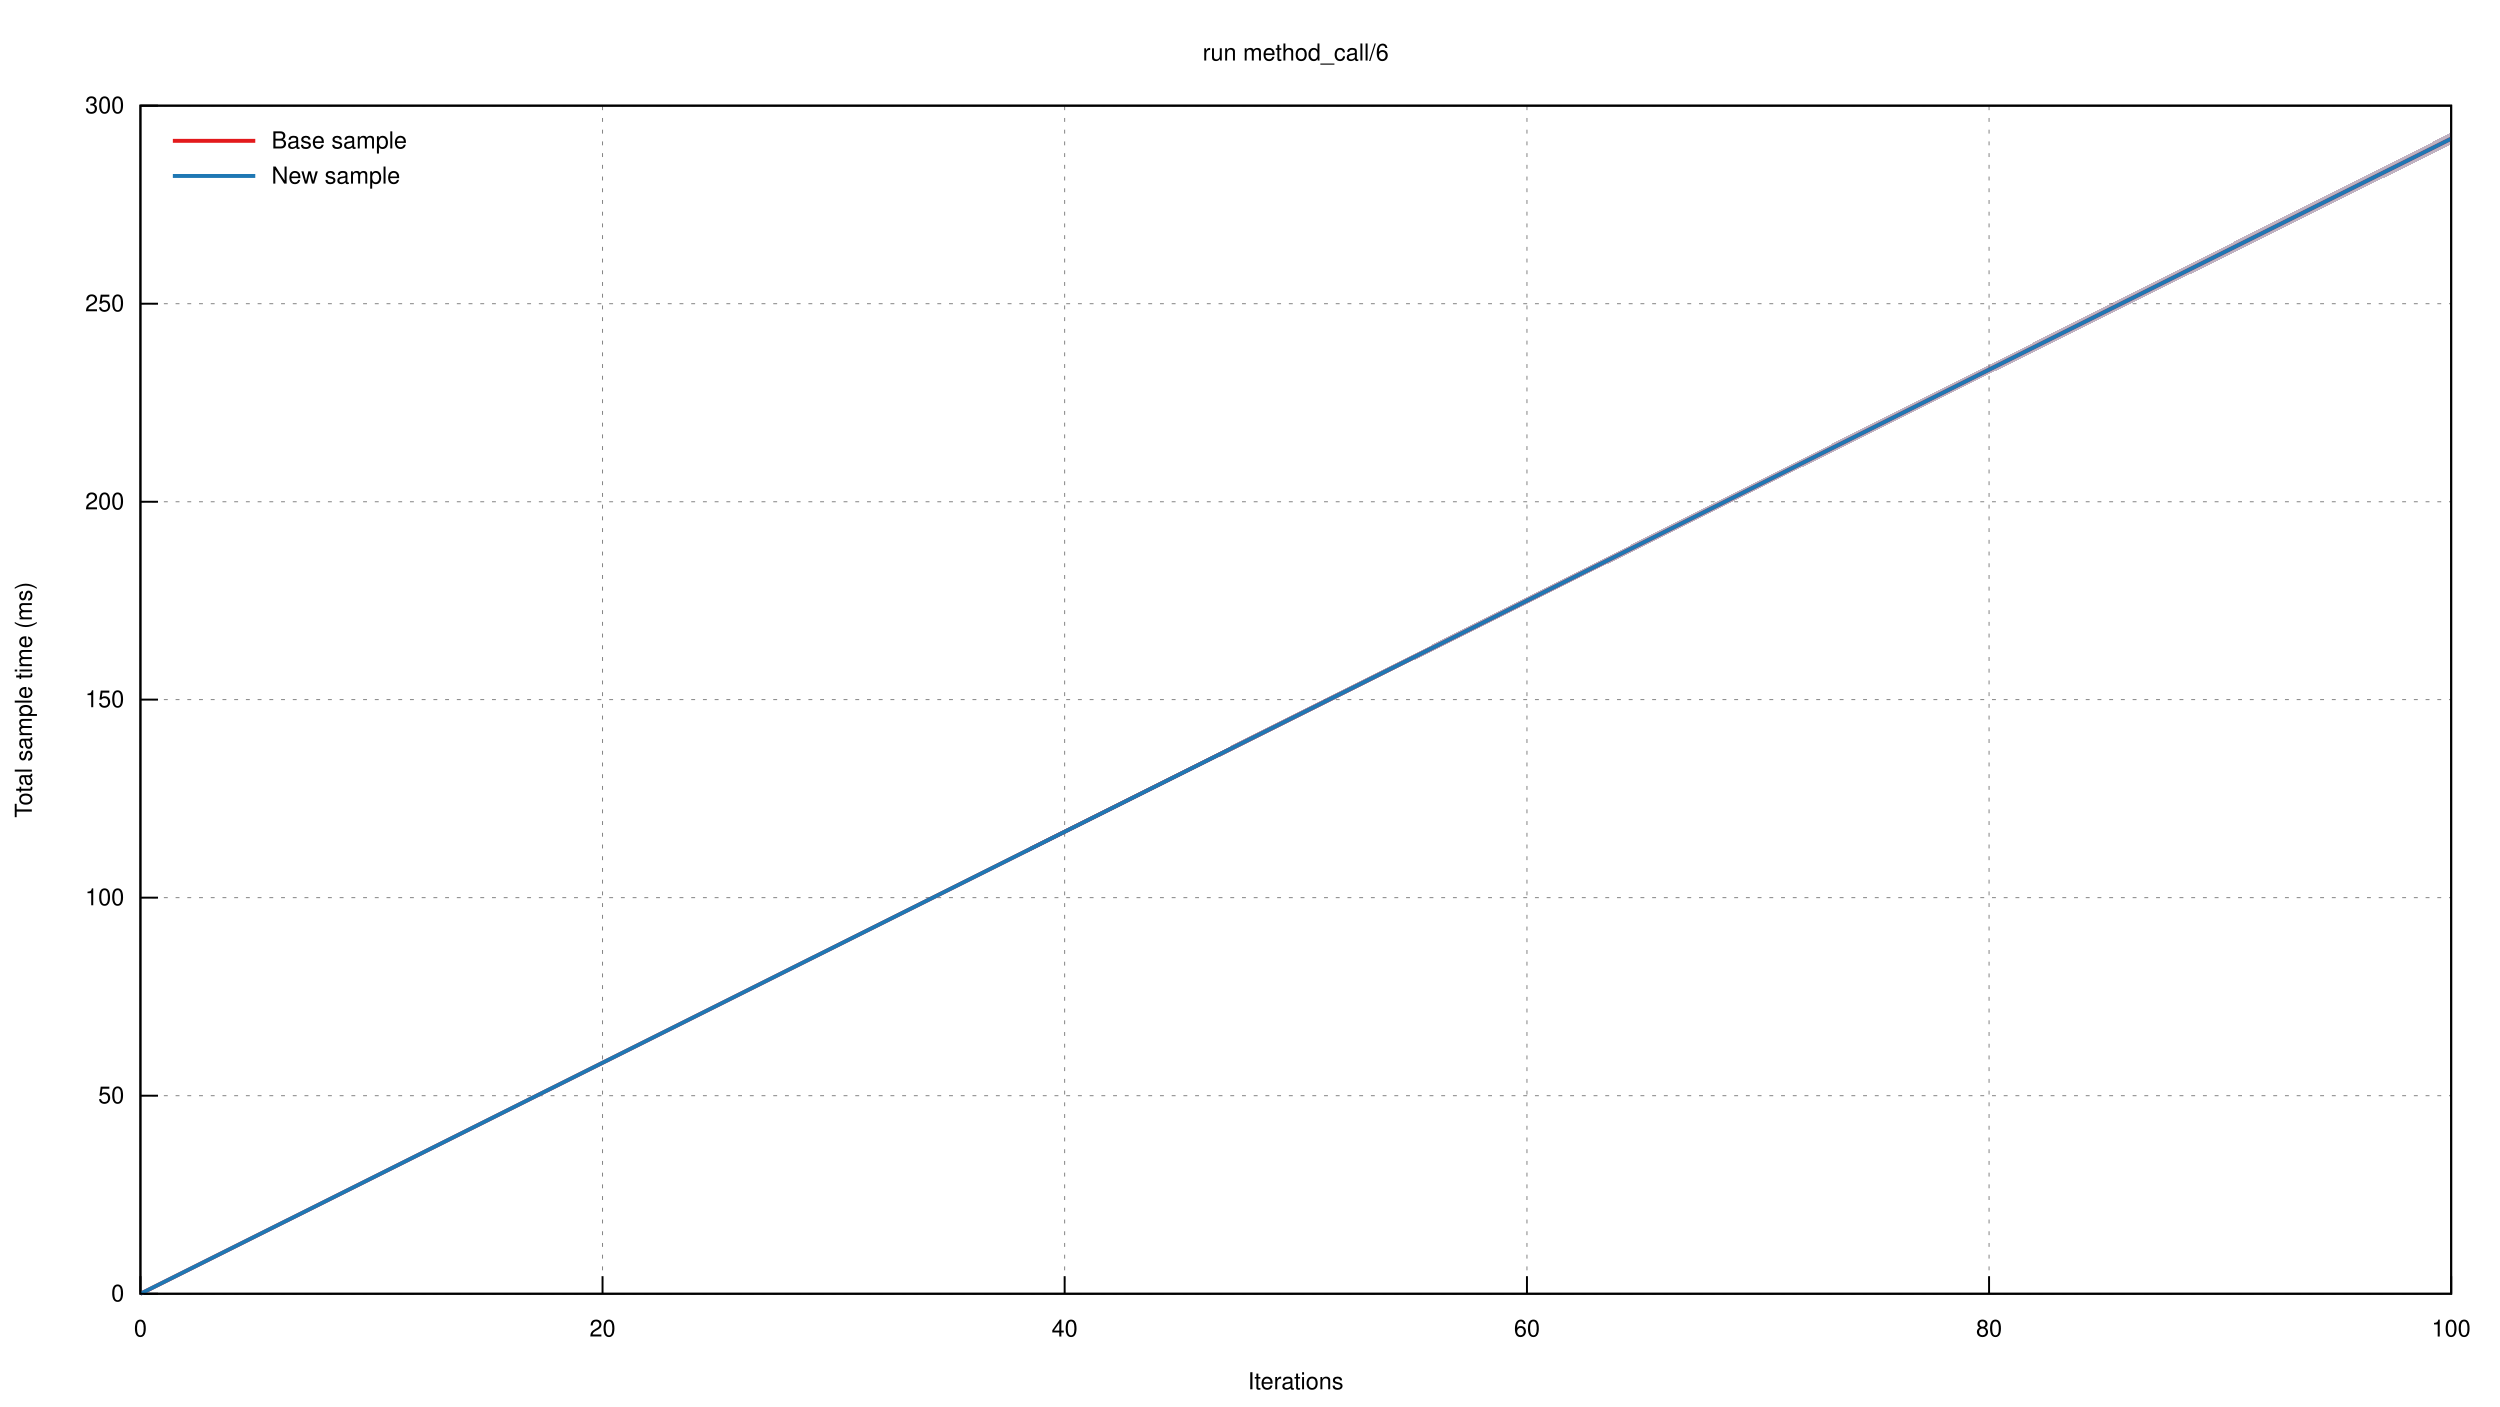
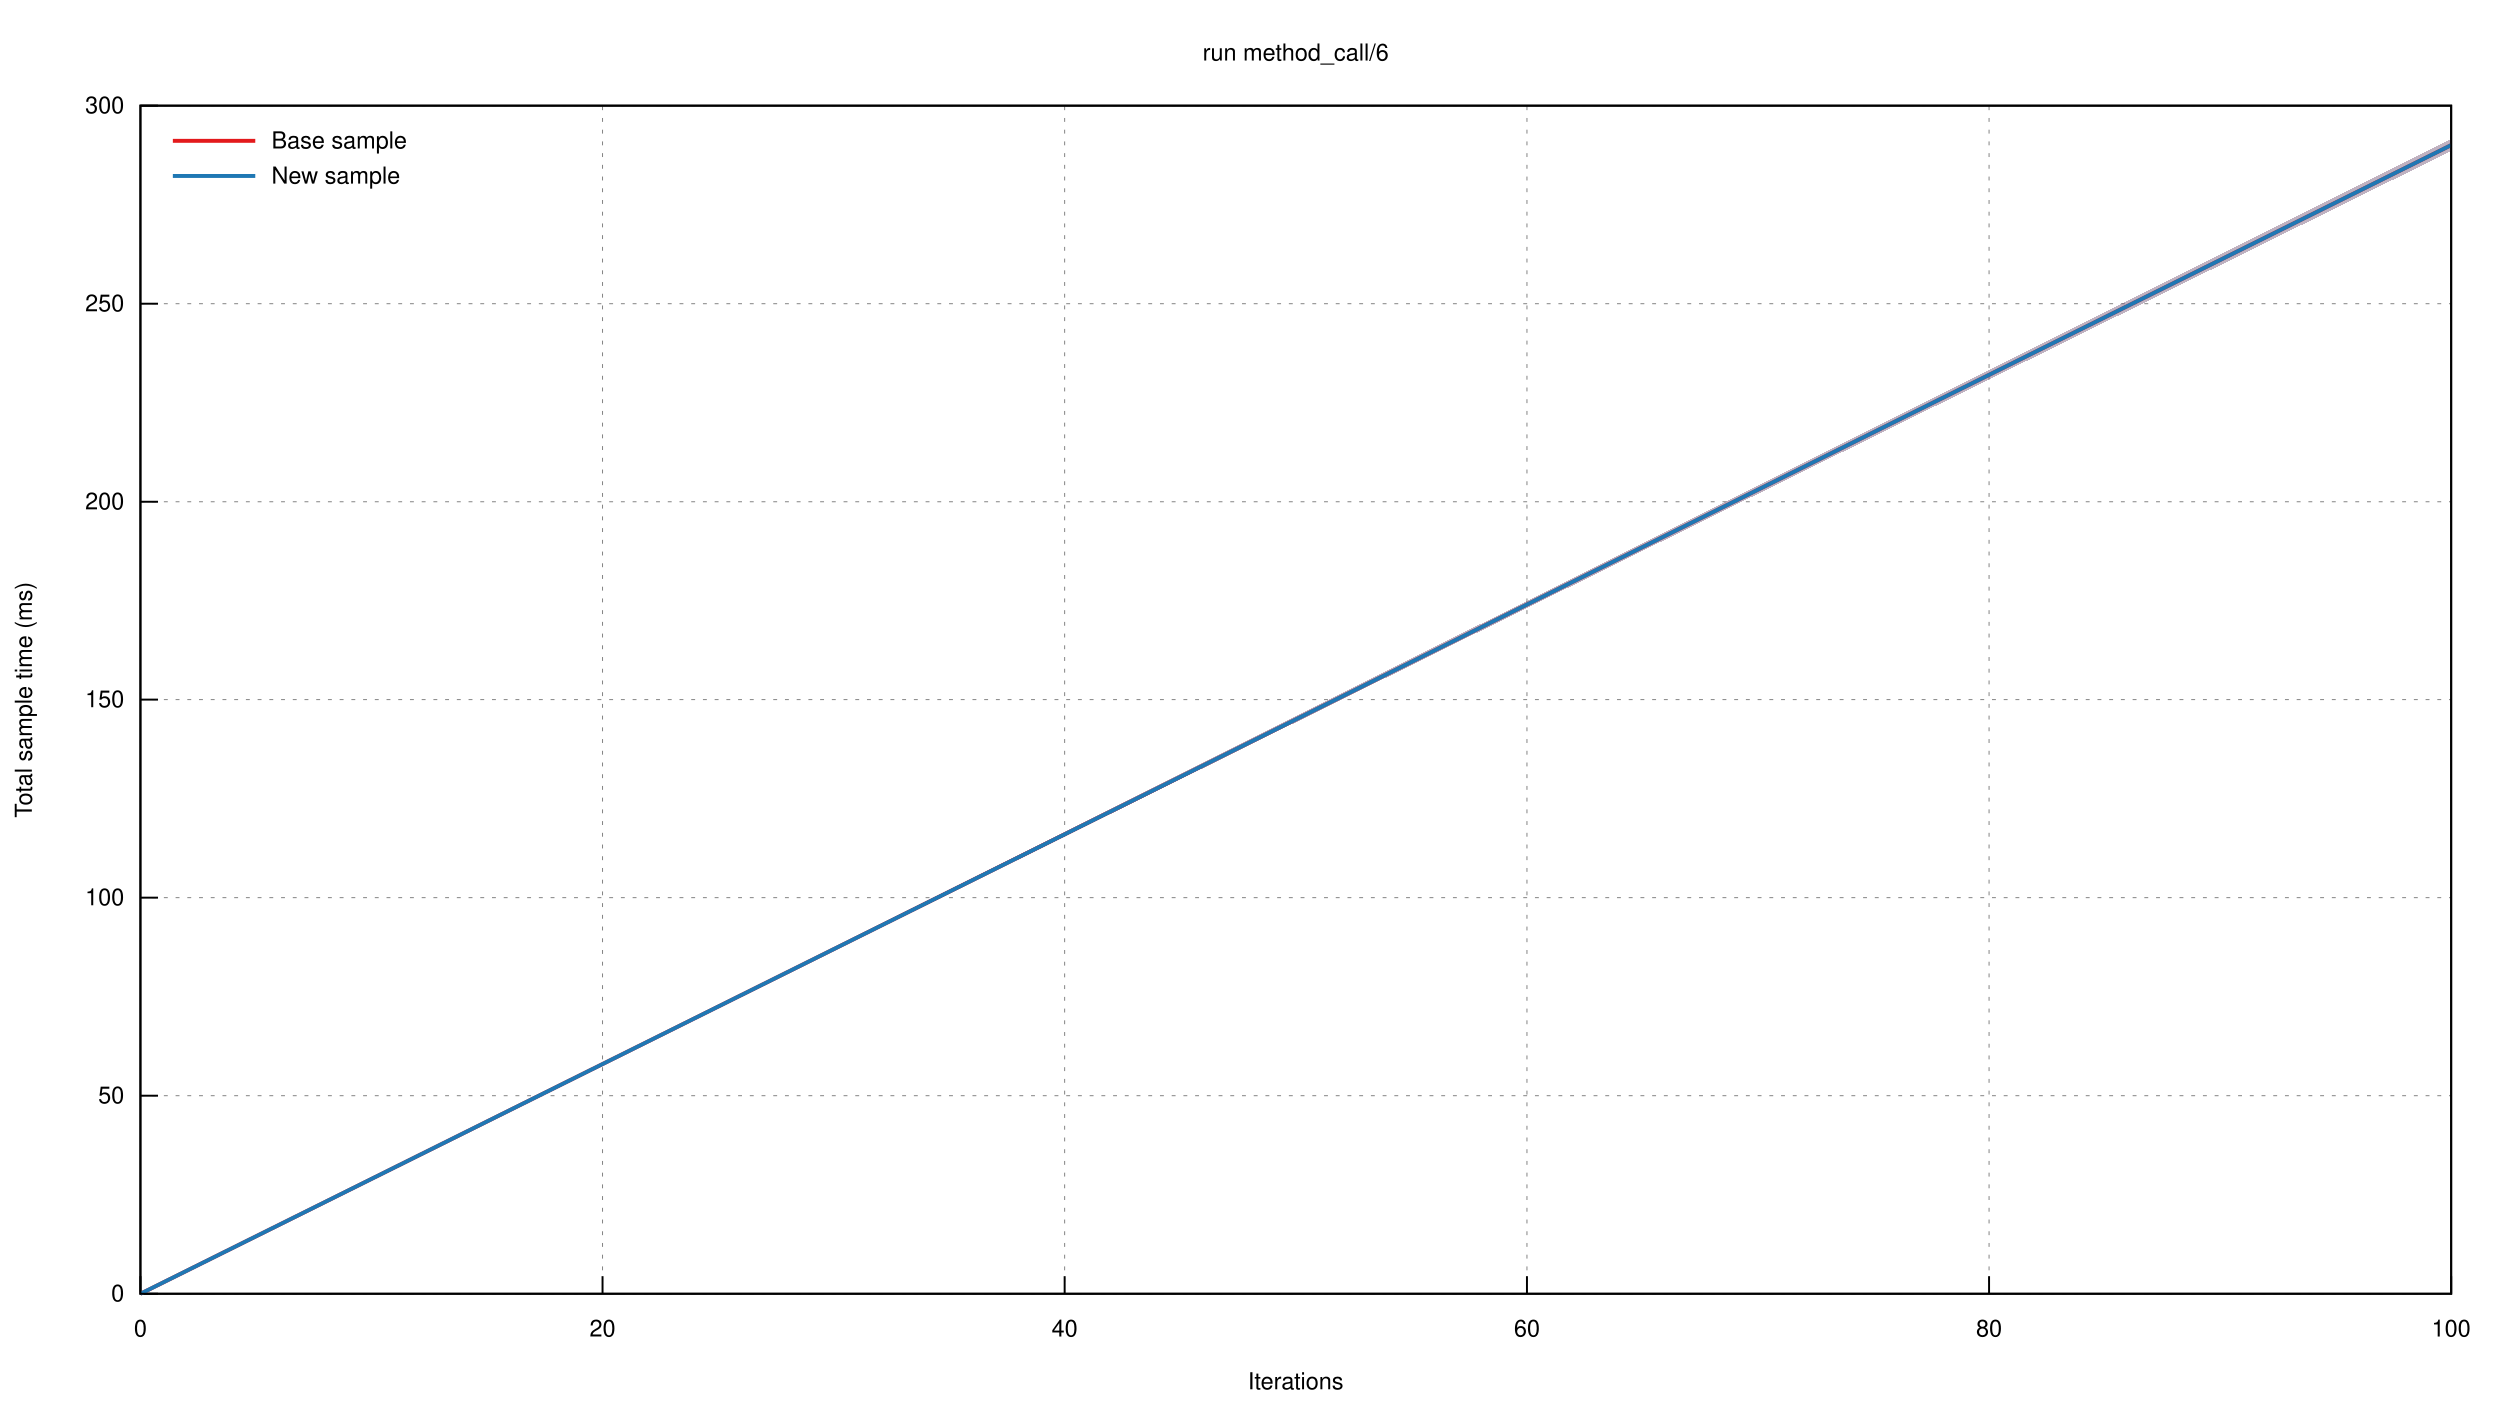
<svg xmlns="http://www.w3.org/2000/svg" xmlns:xlink="http://www.w3.org/1999/xlink" viewBox="0 0 1280 720">
  <g id="gnuplot_canvas">
    <rect x="0" y="0" width="1280" height="720" fill="none" />
    <defs>
      <circle id="gpDot" r="0.5" stroke-width="0.5" stroke="currentColor" />
      <path id="gpPt0" stroke-width="0.222" stroke="currentColor" d="M-1,0 h2 M0,-1 v2" />
      <path id="gpPt1" stroke-width="0.222" stroke="currentColor" d="M-1,-1 L1,1 M1,-1 L-1,1" />
      <path id="gpPt2" stroke-width="0.222" stroke="currentColor" d="M-1,0 L1,0 M0,-1 L0,1 M-1,-1 L1,1 M-1,1 L1,-1" />
      <rect id="gpPt3" stroke-width="0.222" stroke="currentColor" x="-1" y="-1" width="2" height="2" />
      <rect id="gpPt4" stroke-width="0.222" stroke="currentColor" fill="currentColor" x="-1" y="-1" width="2" height="2" />
      <circle id="gpPt5" stroke-width="0.222" stroke="currentColor" cx="0" cy="0" r="1" />
      <use xlink:href="#gpPt5" id="gpPt6" fill="currentColor" stroke="none" />
      <path id="gpPt7" stroke-width="0.222" stroke="currentColor" d="M0,-1.33 L-1.33,0.67 L1.33,0.67 z" />
      <use xlink:href="#gpPt7" id="gpPt8" fill="currentColor" stroke="none" />
      <use xlink:href="#gpPt7" id="gpPt9" stroke="currentColor" transform="rotate(180)" />
      <use xlink:href="#gpPt9" id="gpPt10" fill="currentColor" stroke="none" />
      <use xlink:href="#gpPt3" id="gpPt11" stroke="currentColor" transform="rotate(45)" />
      <use xlink:href="#gpPt11" id="gpPt12" fill="currentColor" stroke="none" />
      <path id="gpPt13" stroke-width="0.222" stroke="currentColor" d="M0,1.330 L1.265,0.411 L0.782,-1.067 L-0.782,-1.076 L-1.265,0.411 z" />
      <use xlink:href="#gpPt13" id="gpPt14" fill="currentColor" stroke="none" />
      <filter id="textbox" filterUnits="objectBoundingBox" x="0" y="0" height="1" width="1">
        <feFlood flood-color="white" flood-opacity="1" result="bgnd" />
        <feComposite in="SourceGraphic" in2="bgnd" operator="atop" />
      </filter>
      <filter id="greybox" filterUnits="objectBoundingBox" x="0" y="0" height="1" width="1">
        <feFlood flood-color="lightgrey" flood-opacity="1" result="grey" />
        <feComposite in="SourceGraphic" in2="grey" operator="atop" />
      </filter>
    </defs>
    <g fill="none" color="white" stroke="currentColor" stroke-width="1.00" stroke-linecap="butt" stroke-linejoin="miter">
</g>
    <g fill="none" color="black" stroke="currentColor" stroke-width="1.00" stroke-linecap="butt" stroke-linejoin="miter">
</g>
    <g fill="none" color="black" stroke="black" stroke-width="0.50" stroke-linecap="butt" stroke-linejoin="miter">
</g>
    <g fill="none" color="gray" stroke="currentColor" stroke-width="0.50" stroke-linecap="butt" stroke-linejoin="miter">
      <path stroke="gray" stroke-dasharray="2,4" class="gridline" d="M71.9,662.4 L1255.0,662.4  " />
    </g>
    <g fill="none" color="gray" stroke="gray" stroke-width="1.00" stroke-linecap="butt" stroke-linejoin="miter">
</g>
    <g fill="none" color="black" stroke="currentColor" stroke-width="1.00" stroke-linecap="butt" stroke-linejoin="miter">
      <path stroke="black" d="M71.9,662.4 L80.9,662.4  " />
      <g transform="translate(63.6,666.3)" stroke="none" fill="black" font-family="Helvetica" font-size="12.00" text-anchor="end">
        <text>
          <tspan font-family="Helvetica"> 0</tspan>
        </text>
      </g>
    </g>
    <g fill="none" color="black" stroke="currentColor" stroke-width="1.00" stroke-linecap="butt" stroke-linejoin="miter">
</g>
    <g fill="none" color="black" stroke="black" stroke-width="0.50" stroke-linecap="butt" stroke-linejoin="miter">
</g>
    <g fill="none" color="gray" stroke="currentColor" stroke-width="0.50" stroke-linecap="butt" stroke-linejoin="miter">
      <path stroke="gray" stroke-dasharray="2,4" class="gridline" d="M71.9,561.0 L1255.0,561.0  " />
    </g>
    <g fill="none" color="gray" stroke="gray" stroke-width="1.00" stroke-linecap="butt" stroke-linejoin="miter">
</g>
    <g fill="none" color="black" stroke="currentColor" stroke-width="1.00" stroke-linecap="butt" stroke-linejoin="miter">
      <path stroke="black" d="M71.9,561.0 L80.9,561.0  " />
      <g transform="translate(63.6,564.9)" stroke="none" fill="black" font-family="Helvetica" font-size="12.00" text-anchor="end">
        <text>
          <tspan font-family="Helvetica"> 50</tspan>
        </text>
      </g>
    </g>
    <g fill="none" color="black" stroke="currentColor" stroke-width="1.00" stroke-linecap="butt" stroke-linejoin="miter">
</g>
    <g fill="none" color="black" stroke="black" stroke-width="0.50" stroke-linecap="butt" stroke-linejoin="miter">
</g>
    <g fill="none" color="gray" stroke="currentColor" stroke-width="0.50" stroke-linecap="butt" stroke-linejoin="miter">
      <path stroke="gray" stroke-dasharray="2,4" class="gridline" d="M71.9,459.6 L1255.0,459.6  " />
    </g>
    <g fill="none" color="gray" stroke="gray" stroke-width="1.00" stroke-linecap="butt" stroke-linejoin="miter">
</g>
    <g fill="none" color="black" stroke="currentColor" stroke-width="1.00" stroke-linecap="butt" stroke-linejoin="miter">
      <path stroke="black" d="M71.9,459.6 L80.9,459.6  " />
      <g transform="translate(63.6,463.5)" stroke="none" fill="black" font-family="Helvetica" font-size="12.00" text-anchor="end">
        <text>
          <tspan font-family="Helvetica"> 100</tspan>
        </text>
      </g>
    </g>
    <g fill="none" color="black" stroke="currentColor" stroke-width="1.00" stroke-linecap="butt" stroke-linejoin="miter">
</g>
    <g fill="none" color="black" stroke="black" stroke-width="0.50" stroke-linecap="butt" stroke-linejoin="miter">
</g>
    <g fill="none" color="gray" stroke="currentColor" stroke-width="0.50" stroke-linecap="butt" stroke-linejoin="miter">
      <path stroke="gray" stroke-dasharray="2,4" class="gridline" d="M71.9,358.2 L1255.0,358.2  " />
    </g>
    <g fill="none" color="gray" stroke="gray" stroke-width="1.00" stroke-linecap="butt" stroke-linejoin="miter">
</g>
    <g fill="none" color="black" stroke="currentColor" stroke-width="1.00" stroke-linecap="butt" stroke-linejoin="miter">
      <path stroke="black" d="M71.9,358.2 L80.9,358.2  " />
      <g transform="translate(63.6,362.1)" stroke="none" fill="black" font-family="Helvetica" font-size="12.00" text-anchor="end">
        <text>
          <tspan font-family="Helvetica"> 150</tspan>
        </text>
      </g>
    </g>
    <g fill="none" color="black" stroke="currentColor" stroke-width="1.00" stroke-linecap="butt" stroke-linejoin="miter">
</g>
    <g fill="none" color="black" stroke="black" stroke-width="0.50" stroke-linecap="butt" stroke-linejoin="miter">
</g>
    <g fill="none" color="gray" stroke="currentColor" stroke-width="0.50" stroke-linecap="butt" stroke-linejoin="miter">
      <path stroke="gray" stroke-dasharray="2,4" class="gridline" d="M71.9,256.9 L1255.0,256.9  " />
    </g>
    <g fill="none" color="gray" stroke="gray" stroke-width="1.00" stroke-linecap="butt" stroke-linejoin="miter">
</g>
    <g fill="none" color="black" stroke="currentColor" stroke-width="1.00" stroke-linecap="butt" stroke-linejoin="miter">
      <path stroke="black" d="M71.9,256.9 L80.9,256.9  " />
      <g transform="translate(63.6,260.8)" stroke="none" fill="black" font-family="Helvetica" font-size="12.00" text-anchor="end">
        <text>
          <tspan font-family="Helvetica"> 200</tspan>
        </text>
      </g>
    </g>
    <g fill="none" color="black" stroke="currentColor" stroke-width="1.00" stroke-linecap="butt" stroke-linejoin="miter">
</g>
    <g fill="none" color="black" stroke="black" stroke-width="0.50" stroke-linecap="butt" stroke-linejoin="miter">
</g>
    <g fill="none" color="gray" stroke="currentColor" stroke-width="0.50" stroke-linecap="butt" stroke-linejoin="miter">
      <path stroke="gray" stroke-dasharray="2,4" class="gridline" d="M71.9,155.5 L1255.0,155.5  " />
    </g>
    <g fill="none" color="gray" stroke="gray" stroke-width="1.00" stroke-linecap="butt" stroke-linejoin="miter">
</g>
    <g fill="none" color="black" stroke="currentColor" stroke-width="1.00" stroke-linecap="butt" stroke-linejoin="miter">
      <path stroke="black" d="M71.9,155.5 L80.9,155.5  " />
      <g transform="translate(63.6,159.4)" stroke="none" fill="black" font-family="Helvetica" font-size="12.00" text-anchor="end">
        <text>
          <tspan font-family="Helvetica"> 250</tspan>
        </text>
      </g>
    </g>
    <g fill="none" color="black" stroke="currentColor" stroke-width="1.00" stroke-linecap="butt" stroke-linejoin="miter">
</g>
    <g fill="none" color="black" stroke="black" stroke-width="0.50" stroke-linecap="butt" stroke-linejoin="miter">
</g>
    <g fill="none" color="gray" stroke="currentColor" stroke-width="0.50" stroke-linecap="butt" stroke-linejoin="miter">
      <path stroke="gray" stroke-dasharray="2,4" class="gridline" d="M71.9,54.1 L1255.0,54.1  " />
    </g>
    <g fill="none" color="gray" stroke="gray" stroke-width="1.00" stroke-linecap="butt" stroke-linejoin="miter">
</g>
    <g fill="none" color="black" stroke="currentColor" stroke-width="1.00" stroke-linecap="butt" stroke-linejoin="miter">
      <path stroke="black" d="M71.9,54.1 L80.9,54.1  " />
      <g transform="translate(63.6,58.0)" stroke="none" fill="black" font-family="Helvetica" font-size="12.00" text-anchor="end">
        <text>
          <tspan font-family="Helvetica"> 300</tspan>
        </text>
      </g>
    </g>
    <g fill="none" color="black" stroke="currentColor" stroke-width="1.00" stroke-linecap="butt" stroke-linejoin="miter">
</g>
    <g fill="none" color="black" stroke="black" stroke-width="0.50" stroke-linecap="butt" stroke-linejoin="miter">
</g>
    <g fill="none" color="gray" stroke="currentColor" stroke-width="0.50" stroke-linecap="butt" stroke-linejoin="miter">
      <path stroke="gray" stroke-dasharray="2,4" class="gridline" d="M71.9,662.4 L71.9,54.1  " />
    </g>
    <g fill="none" color="gray" stroke="gray" stroke-width="1.00" stroke-linecap="butt" stroke-linejoin="miter">
</g>
    <g fill="none" color="black" stroke="currentColor" stroke-width="1.00" stroke-linecap="butt" stroke-linejoin="miter">
      <path stroke="black" d="M71.9,662.4 L71.9,653.4  " />
      <g transform="translate(71.9,684.3)" stroke="none" fill="black" font-family="Helvetica" font-size="12.00" text-anchor="middle">
        <text>
          <tspan font-family="Helvetica"> 0</tspan>
        </text>
      </g>
    </g>
    <g fill="none" color="black" stroke="currentColor" stroke-width="1.00" stroke-linecap="butt" stroke-linejoin="miter">
</g>
    <g fill="none" color="black" stroke="black" stroke-width="0.50" stroke-linecap="butt" stroke-linejoin="miter">
</g>
    <g fill="none" color="gray" stroke="currentColor" stroke-width="0.50" stroke-linecap="butt" stroke-linejoin="miter">
      <path stroke="gray" stroke-dasharray="2,4" class="gridline" d="M308.5,662.4 L308.5,54.1  " />
    </g>
    <g fill="none" color="gray" stroke="gray" stroke-width="1.00" stroke-linecap="butt" stroke-linejoin="miter">
</g>
    <g fill="none" color="black" stroke="currentColor" stroke-width="1.00" stroke-linecap="butt" stroke-linejoin="miter">
      <path stroke="black" d="M308.5,662.4 L308.5,653.4  " />
      <g transform="translate(308.5,684.3)" stroke="none" fill="black" font-family="Helvetica" font-size="12.00" text-anchor="middle">
        <text>
          <tspan font-family="Helvetica"> 20</tspan>
        </text>
      </g>
    </g>
    <g fill="none" color="black" stroke="currentColor" stroke-width="1.00" stroke-linecap="butt" stroke-linejoin="miter">
</g>
    <g fill="none" color="black" stroke="black" stroke-width="0.50" stroke-linecap="butt" stroke-linejoin="miter">
</g>
    <g fill="none" color="gray" stroke="currentColor" stroke-width="0.50" stroke-linecap="butt" stroke-linejoin="miter">
      <path stroke="gray" stroke-dasharray="2,4" class="gridline" d="M545.1,662.4 L545.1,54.1  " />
    </g>
    <g fill="none" color="gray" stroke="gray" stroke-width="1.00" stroke-linecap="butt" stroke-linejoin="miter">
</g>
    <g fill="none" color="black" stroke="currentColor" stroke-width="1.00" stroke-linecap="butt" stroke-linejoin="miter">
      <path stroke="black" d="M545.1,662.4 L545.1,653.4  " />
      <g transform="translate(545.1,684.3)" stroke="none" fill="black" font-family="Helvetica" font-size="12.00" text-anchor="middle">
        <text>
          <tspan font-family="Helvetica"> 40</tspan>
        </text>
      </g>
    </g>
    <g fill="none" color="black" stroke="currentColor" stroke-width="1.00" stroke-linecap="butt" stroke-linejoin="miter">
</g>
    <g fill="none" color="black" stroke="black" stroke-width="0.50" stroke-linecap="butt" stroke-linejoin="miter">
</g>
    <g fill="none" color="gray" stroke="currentColor" stroke-width="0.50" stroke-linecap="butt" stroke-linejoin="miter">
      <path stroke="gray" stroke-dasharray="2,4" class="gridline" d="M781.8,662.4 L781.8,54.1  " />
    </g>
    <g fill="none" color="gray" stroke="gray" stroke-width="1.00" stroke-linecap="butt" stroke-linejoin="miter">
</g>
    <g fill="none" color="black" stroke="currentColor" stroke-width="1.00" stroke-linecap="butt" stroke-linejoin="miter">
      <path stroke="black" d="M781.8,662.4 L781.8,653.4  " />
      <g transform="translate(781.8,684.3)" stroke="none" fill="black" font-family="Helvetica" font-size="12.00" text-anchor="middle">
        <text>
          <tspan font-family="Helvetica"> 60</tspan>
        </text>
      </g>
    </g>
    <g fill="none" color="black" stroke="currentColor" stroke-width="1.00" stroke-linecap="butt" stroke-linejoin="miter">
</g>
    <g fill="none" color="black" stroke="black" stroke-width="0.50" stroke-linecap="butt" stroke-linejoin="miter">
</g>
    <g fill="none" color="gray" stroke="currentColor" stroke-width="0.50" stroke-linecap="butt" stroke-linejoin="miter">
      <path stroke="gray" stroke-dasharray="2,4" class="gridline" d="M1018.4,662.4 L1018.4,54.1  " />
    </g>
    <g fill="none" color="gray" stroke="gray" stroke-width="1.00" stroke-linecap="butt" stroke-linejoin="miter">
</g>
    <g fill="none" color="black" stroke="currentColor" stroke-width="1.00" stroke-linecap="butt" stroke-linejoin="miter">
      <path stroke="black" d="M1018.4,662.4 L1018.4,653.4  " />
      <g transform="translate(1018.4,684.3)" stroke="none" fill="black" font-family="Helvetica" font-size="12.00" text-anchor="middle">
        <text>
          <tspan font-family="Helvetica"> 80</tspan>
        </text>
      </g>
    </g>
    <g fill="none" color="black" stroke="currentColor" stroke-width="1.00" stroke-linecap="butt" stroke-linejoin="miter">
</g>
    <g fill="none" color="black" stroke="black" stroke-width="0.50" stroke-linecap="butt" stroke-linejoin="miter">
</g>
    <g fill="none" color="gray" stroke="currentColor" stroke-width="0.50" stroke-linecap="butt" stroke-linejoin="miter">
      <path stroke="gray" stroke-dasharray="2,4" class="gridline" d="M1255.0,662.4 L1255.0,54.1  " />
    </g>
    <g fill="none" color="gray" stroke="gray" stroke-width="1.00" stroke-linecap="butt" stroke-linejoin="miter">
</g>
    <g fill="none" color="black" stroke="currentColor" stroke-width="1.00" stroke-linecap="butt" stroke-linejoin="miter">
      <path stroke="black" d="M1255.0,662.4 L1255.0,653.4  " />
      <g transform="translate(1255.0,684.3)" stroke="none" fill="black" font-family="Helvetica" font-size="12.00" text-anchor="middle">
        <text>
          <tspan font-family="Helvetica"> 100</tspan>
        </text>
      </g>
    </g>
    <g fill="none" color="black" stroke="currentColor" stroke-width="1.00" stroke-linecap="butt" stroke-linejoin="miter">
</g>
    <g fill="none" color="black" stroke="currentColor" stroke-width="1.00" stroke-linecap="butt" stroke-linejoin="miter">
      <path stroke="black" d="M71.9,54.1 L71.9,662.4 L1255.0,662.4 L1255.0,54.1 L71.9,54.1 Z  " />
    </g>
    <g fill="none" color="black" stroke="currentColor" stroke-width="1.00" stroke-linecap="butt" stroke-linejoin="miter">
      <g transform="translate(16.3,358.3) rotate(270)" stroke="none" fill="black" font-family="Helvetica" font-size="12.00" text-anchor="middle">
        <text>
          <tspan font-family="Helvetica">Total sample time (ms)</tspan>
        </text>
      </g>
    </g>
    <g fill="none" color="black" stroke="currentColor" stroke-width="1.00" stroke-linecap="butt" stroke-linejoin="miter">
      <g transform="translate(663.4,711.3)" stroke="none" fill="black" font-family="Helvetica" font-size="12.00" text-anchor="middle">
        <text>
          <tspan font-family="Helvetica">Iterations</tspan>
        </text>
      </g>
    </g>
    <g fill="none" color="black" stroke="currentColor" stroke-width="1.00" stroke-linecap="butt" stroke-linejoin="miter">
      <g transform="translate(663.4,31.0)" stroke="none" fill="black" font-family="Helvetica" font-size="12.00" text-anchor="middle">
        <text>
          <tspan font-family="Helvetica">run method_call/6</tspan>
        </text>
      </g>
    </g>
    <g id="gnuplot_plot_1">
      <g fill="none" color="black" stroke="currentColor" stroke-width="1.00" stroke-linecap="butt" stroke-linejoin="miter">
        <g stroke="none" shape-rendering="crispEdges">
          <polygon fill="rgb(227,  26,  28)" fill-opacity="0.25" points="71.9,662.4 71.9,662.4 71.9,662.4 " />
-           <polygon fill="rgb(227,  26,  28)" fill-opacity="0.25" points="71.9,662.4 1255.0,73.9 1255.0,67.9 " />
+           <polygon fill="rgb(227,  26,  28)" fill-opacity="0.25" points="71.9,662.4 1255.0,77.3 1255.0,71.1 " />
        </g>
      </g>
    </g>
    <g id="gnuplot_plot_2">
      <g fill="none" color="black" stroke="currentColor" stroke-width="1.00" stroke-linecap="butt" stroke-linejoin="miter">
        <g stroke="none" shape-rendering="crispEdges">
          <polygon fill="rgb( 31, 120, 180)" fill-opacity="0.25" points="71.9,662.4 71.9,662.4 71.9,662.4 " />
-           <polygon fill="rgb( 31, 120, 180)" fill-opacity="0.25" points="71.9,662.4 1255.0,73.9 1255.0,67.9 " />
+           <polygon fill="rgb( 31, 120, 180)" fill-opacity="0.25" points="71.9,662.4 1255.0,77.3 1255.0,71.1 " />
        </g>
      </g>
    </g>
    <g id="gnuplot_plot_3">
      <g fill="none" color="white" stroke="rgb( 31, 120, 180)" stroke-width="2.00" stroke-linecap="butt" stroke-linejoin="miter">
</g>
      <g fill="none" color="black" stroke="currentColor" stroke-width="2.00" stroke-linecap="butt" stroke-linejoin="miter">
        <g transform="translate(139.0,76.0)" stroke="none" fill="black" font-family="Helvetica" font-size="12.00" text-anchor="start">
          <text>
            <tspan font-family="Helvetica">Base sample</tspan>
          </text>
        </g>
      </g>
      <g fill="none" color="black" stroke="currentColor" stroke-width="2.00" stroke-linecap="butt" stroke-linejoin="miter">
-         <path stroke="rgb(227,  26,  28)" d="M88.5,72.1 L130.7,72.1 M71.9,662.4 L1255.0,71.0  " />
+         <path stroke="rgb(227,  26,  28)" d="M88.5,72.1 L130.7,72.1 M71.9,662.4 L1255.0,74.3  " />
      </g>
    </g>
    <g id="gnuplot_plot_4">
      <g fill="none" color="black" stroke="currentColor" stroke-width="2.00" stroke-linecap="butt" stroke-linejoin="miter">
        <g transform="translate(139.0,94.0)" stroke="none" fill="black" font-family="Helvetica" font-size="12.00" text-anchor="start">
          <text>
            <tspan font-family="Helvetica">New sample</tspan>
          </text>
        </g>
      </g>
      <g fill="none" color="black" stroke="currentColor" stroke-width="2.00" stroke-linecap="butt" stroke-linejoin="miter">
-         <path stroke="rgb( 31, 120, 180)" d="M88.5,90.1 L130.7,90.1 M71.9,662.4 L1255.0,71.0  " />
+         <path stroke="rgb( 31, 120, 180)" d="M88.5,90.1 L130.7,90.1 M71.9,662.4 L1255.0,74.3  " />
      </g>
    </g>
    <g fill="none" color="black" stroke="currentColor" stroke-width="2.00" stroke-linecap="butt" stroke-linejoin="miter">
</g>
    <g fill="none" color="black" stroke="black" stroke-width="1.00" stroke-linecap="butt" stroke-linejoin="miter">
</g>
    <g fill="none" color="black" stroke="currentColor" stroke-width="1.00" stroke-linecap="butt" stroke-linejoin="miter">
      <path stroke="black" d="M71.9,54.1 L71.9,662.4 L1255.0,662.4 L1255.0,54.1 L71.9,54.1 Z  " />
    </g>
    <g fill="none" color="black" stroke="currentColor" stroke-width="1.00" stroke-linecap="butt" stroke-linejoin="miter">
</g>
  </g>
</svg>
